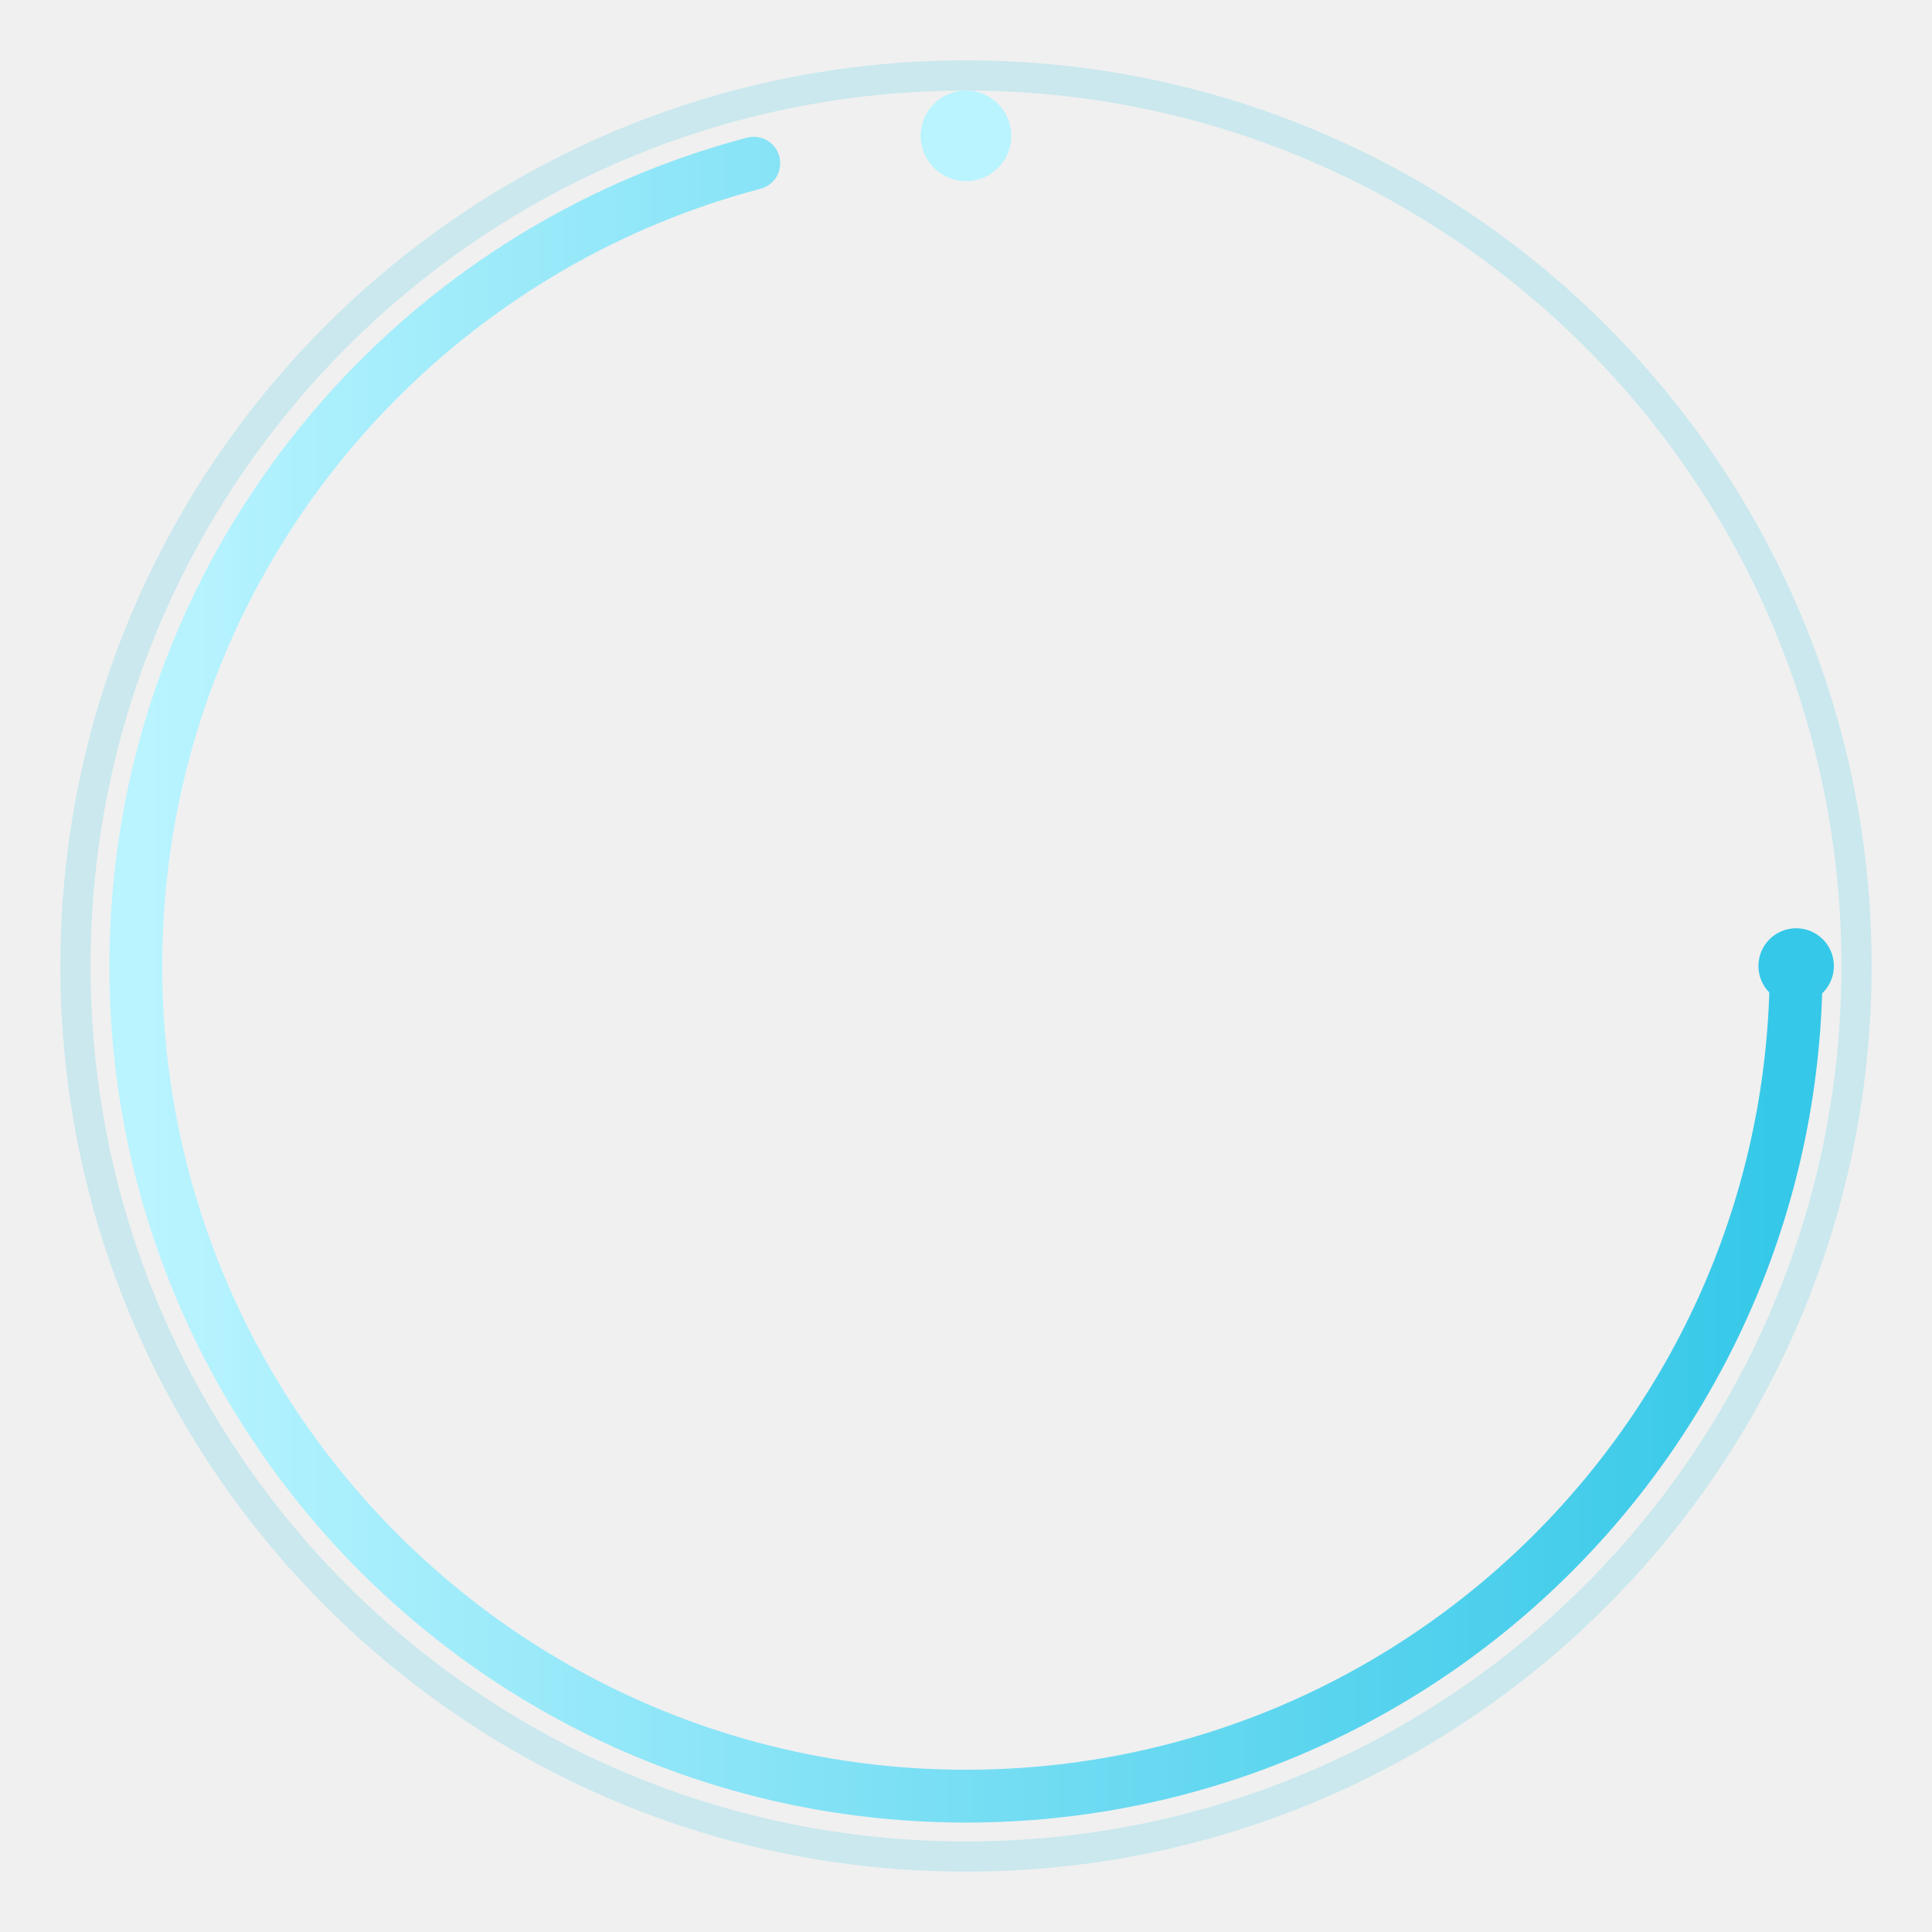
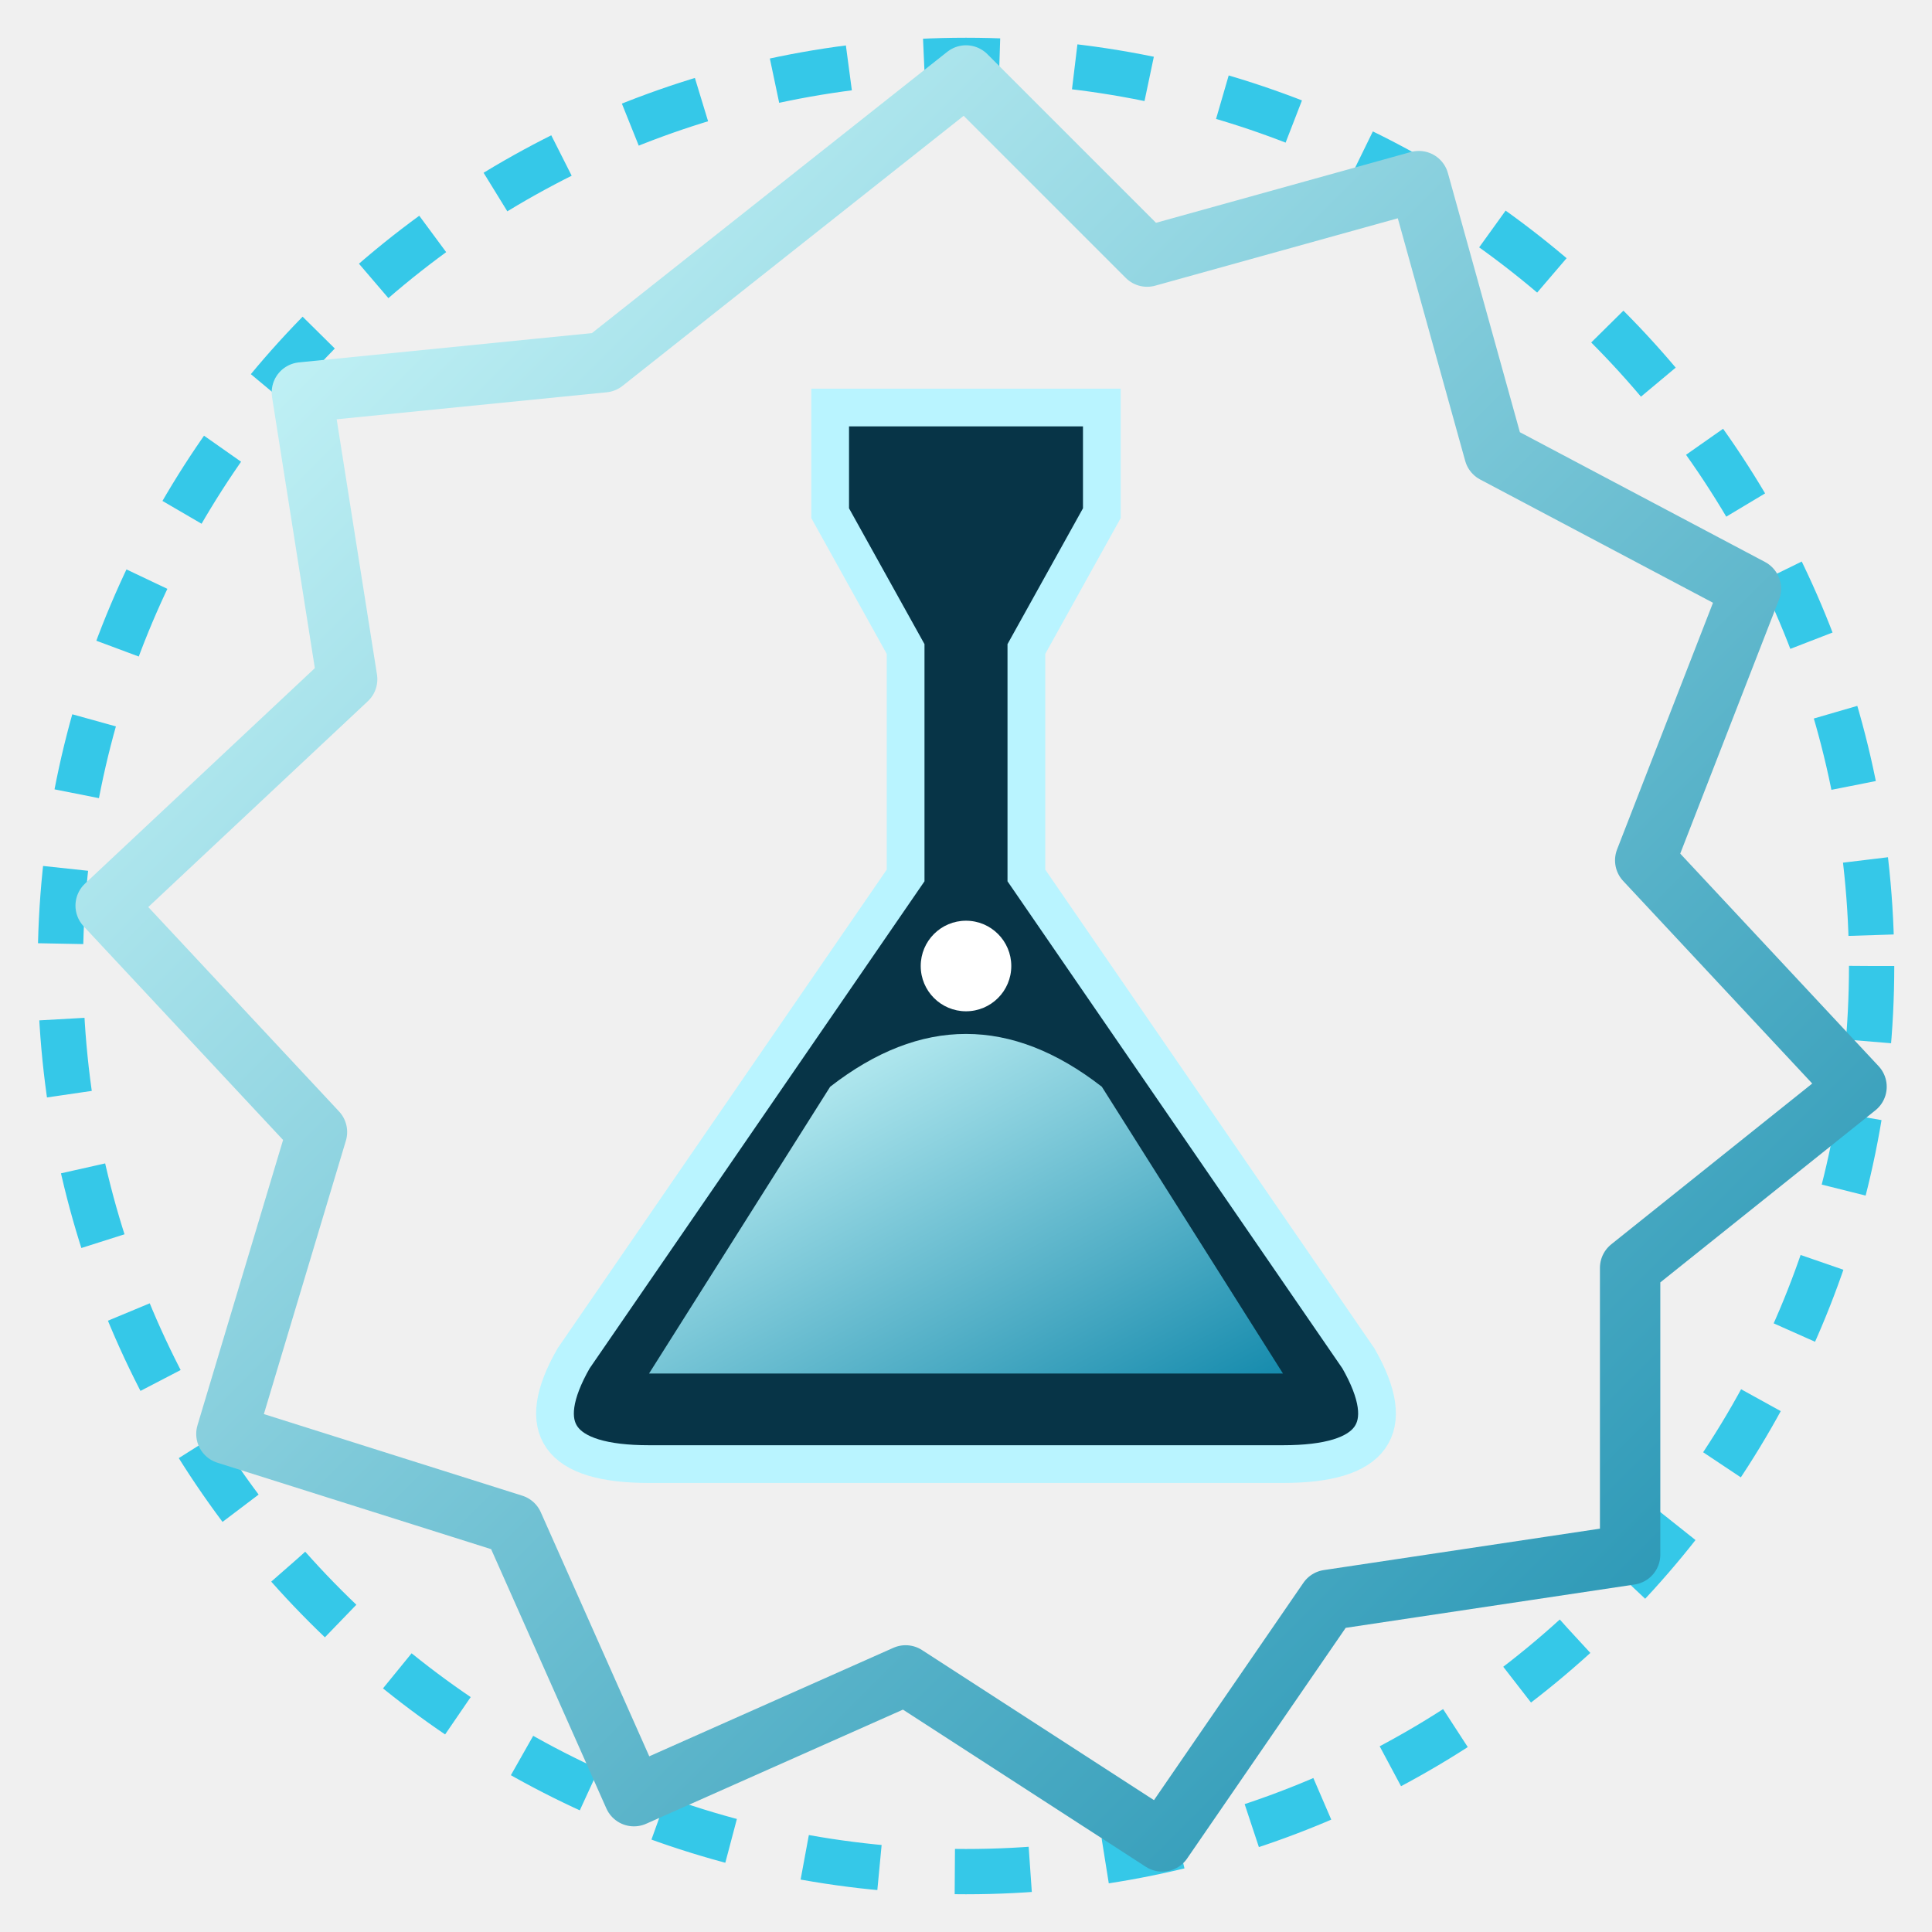
- <svg xmlns="http://www.w3.org/2000/svg" viewBox="0 0 128 128">
+ <svg xmlns="http://www.w3.org/2000/svg" viewBox="0 0 128 128" width="128" height="128" preserveAspectRatio="xMidYMid meet">
  <defs>
-     <linearGradient id="g">
-       <stop stop-color="#b9f4ff" />
-       <stop offset="1" stop-color="#35c8e8" />
+     <linearGradient id="b" x2="1" y2="1">
+       <stop stop-color="#d8ffff" />
+       <stop offset="1" stop-color="#168bad" />
    </linearGradient>
  </defs>
-   <circle cx="64" cy="64" r="59" fill="none" stroke="#35c8e8" stroke-opacity=".2" stroke-width="2" />
-   <circle cx="64" cy="64" r="55" fill="none" stroke="url(#g)" stroke-width="3.5" stroke-dasharray="245 100" stroke-linecap="round">
-     <animateTransform attributeName="transform" type="rotate" from="0 64 64" to="360 64 64" dur="18s" repeatCount="indefinite" />
-   </circle>
-   <circle cx="64" cy="9" r="3" fill="#b9f4ff">
-     <animate attributeName="opacity" values=".25;1;.25" dur="2s" repeatCount="indefinite" />
-   </circle>
-   <circle cx="119" cy="64" r="2.5" fill="#35c8e8">
-     <animate attributeName="r" values="2;4;2" dur="2.5s" repeatCount="indefinite" />
-   </circle>
+   <circle cx="64" cy="64" r="60" fill="none" stroke="#35c8e8" stroke-width="3" stroke-dasharray="5 5" />
+   <path d="M64 5 76 17 94 12 99 30 116 39 109 57 123 72 108 84 108 103 88 106 77 122 60 111 42 119 34 101 15 95 21 75 7 60 23 45 20 26 40 24Z" fill="none" stroke="url(#b)" stroke-width="4" stroke-linejoin="round" />
+   <path d="M55 27h18v7l-5 9v15l22 32q4 7-5 7H43q-9 0-5-7l22-32V43l-5-9z" fill="#073447" stroke="#b9f4ff" stroke-width="2.5" />
+   <path d="M55 72q9-7 18 0l12 19H43z" fill="url(#b)" />
+   <circle cx="64" cy="64" r="3" fill="#fff" />
</svg>
